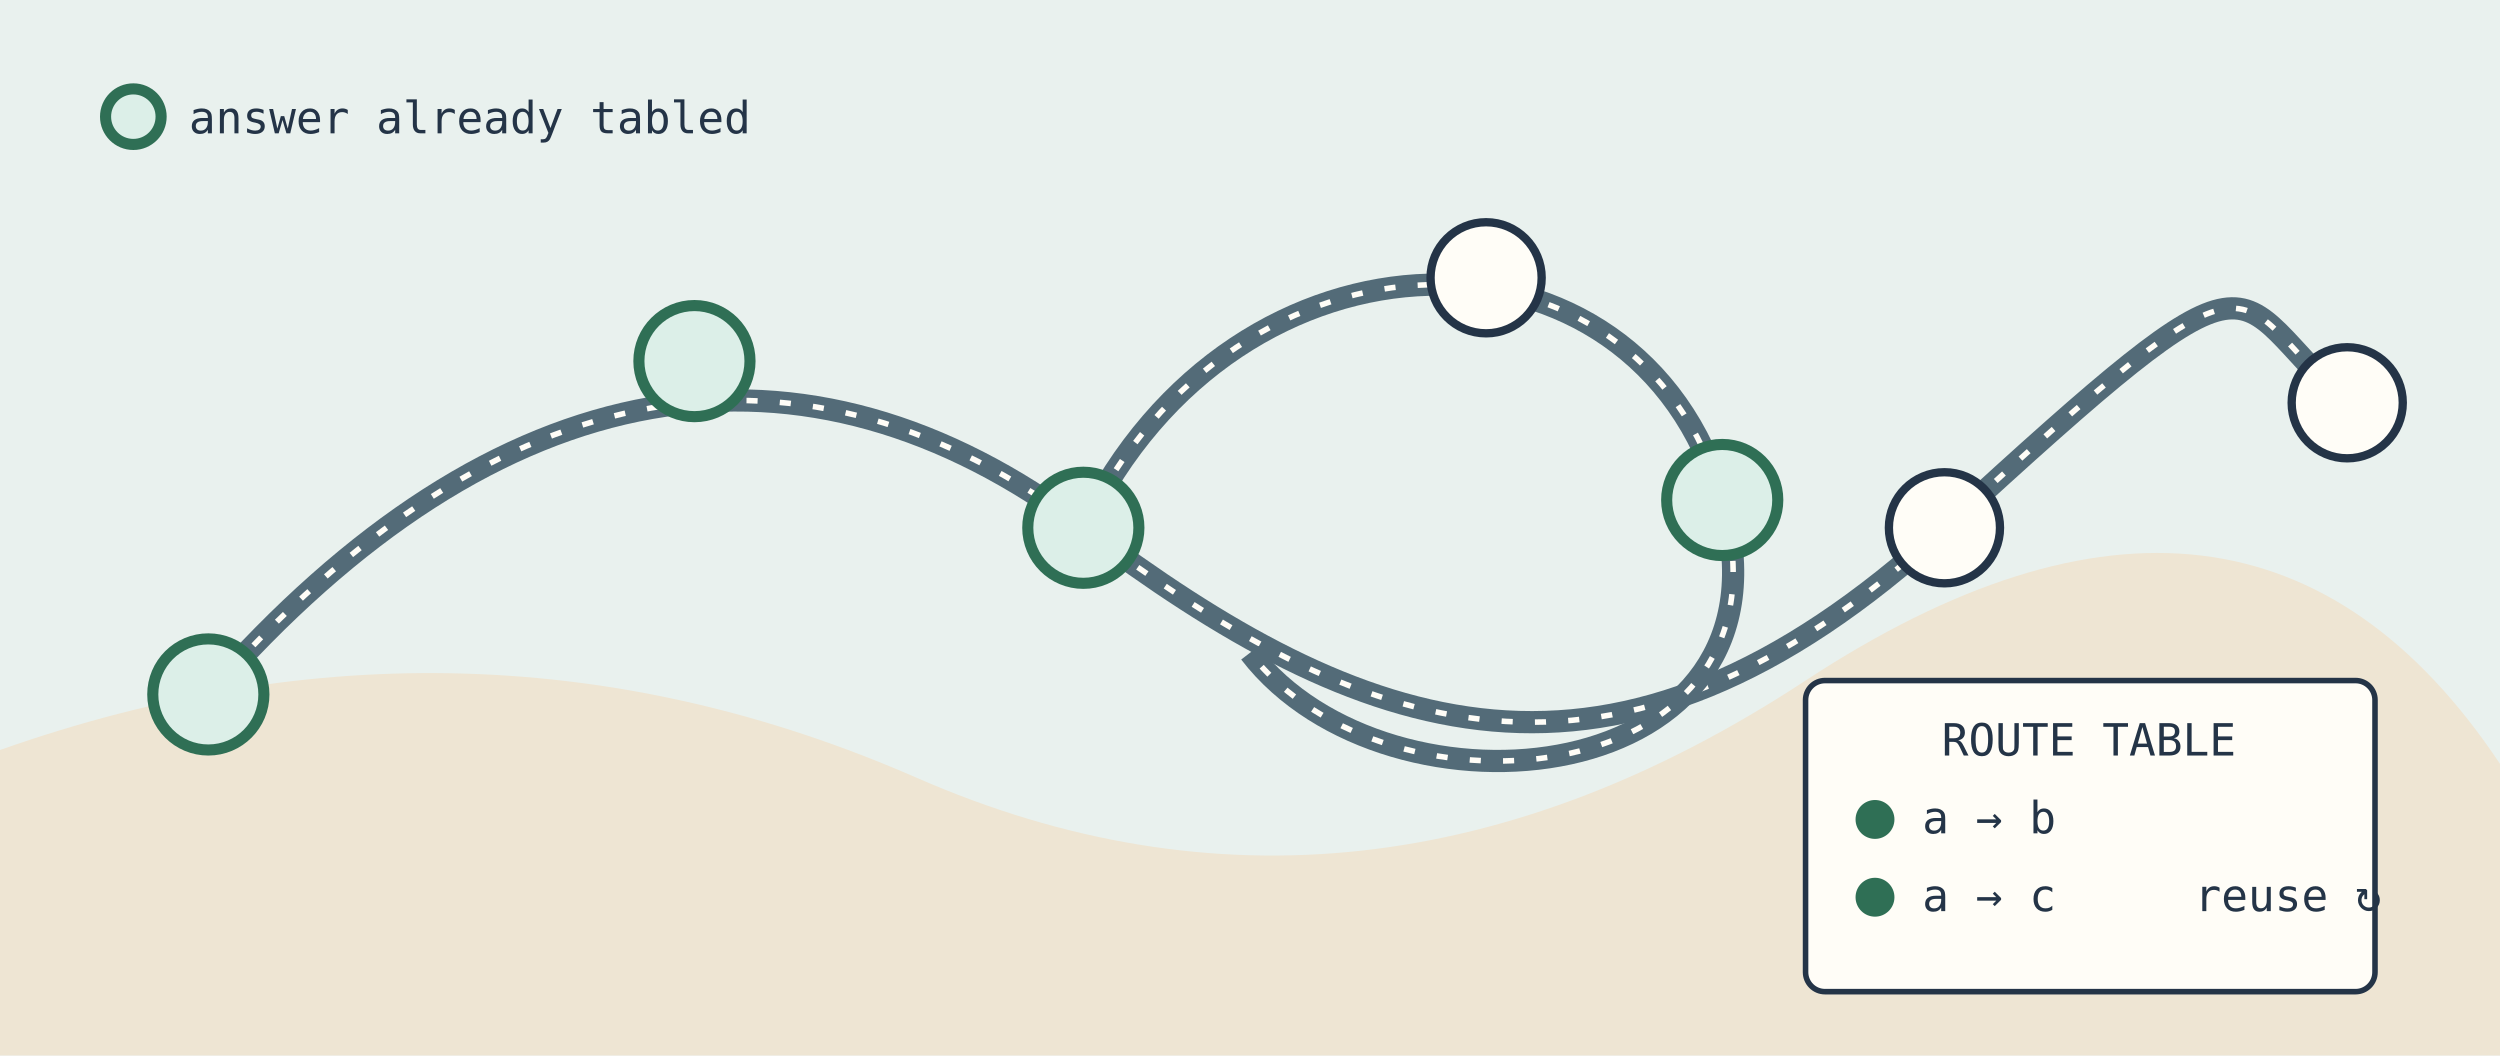
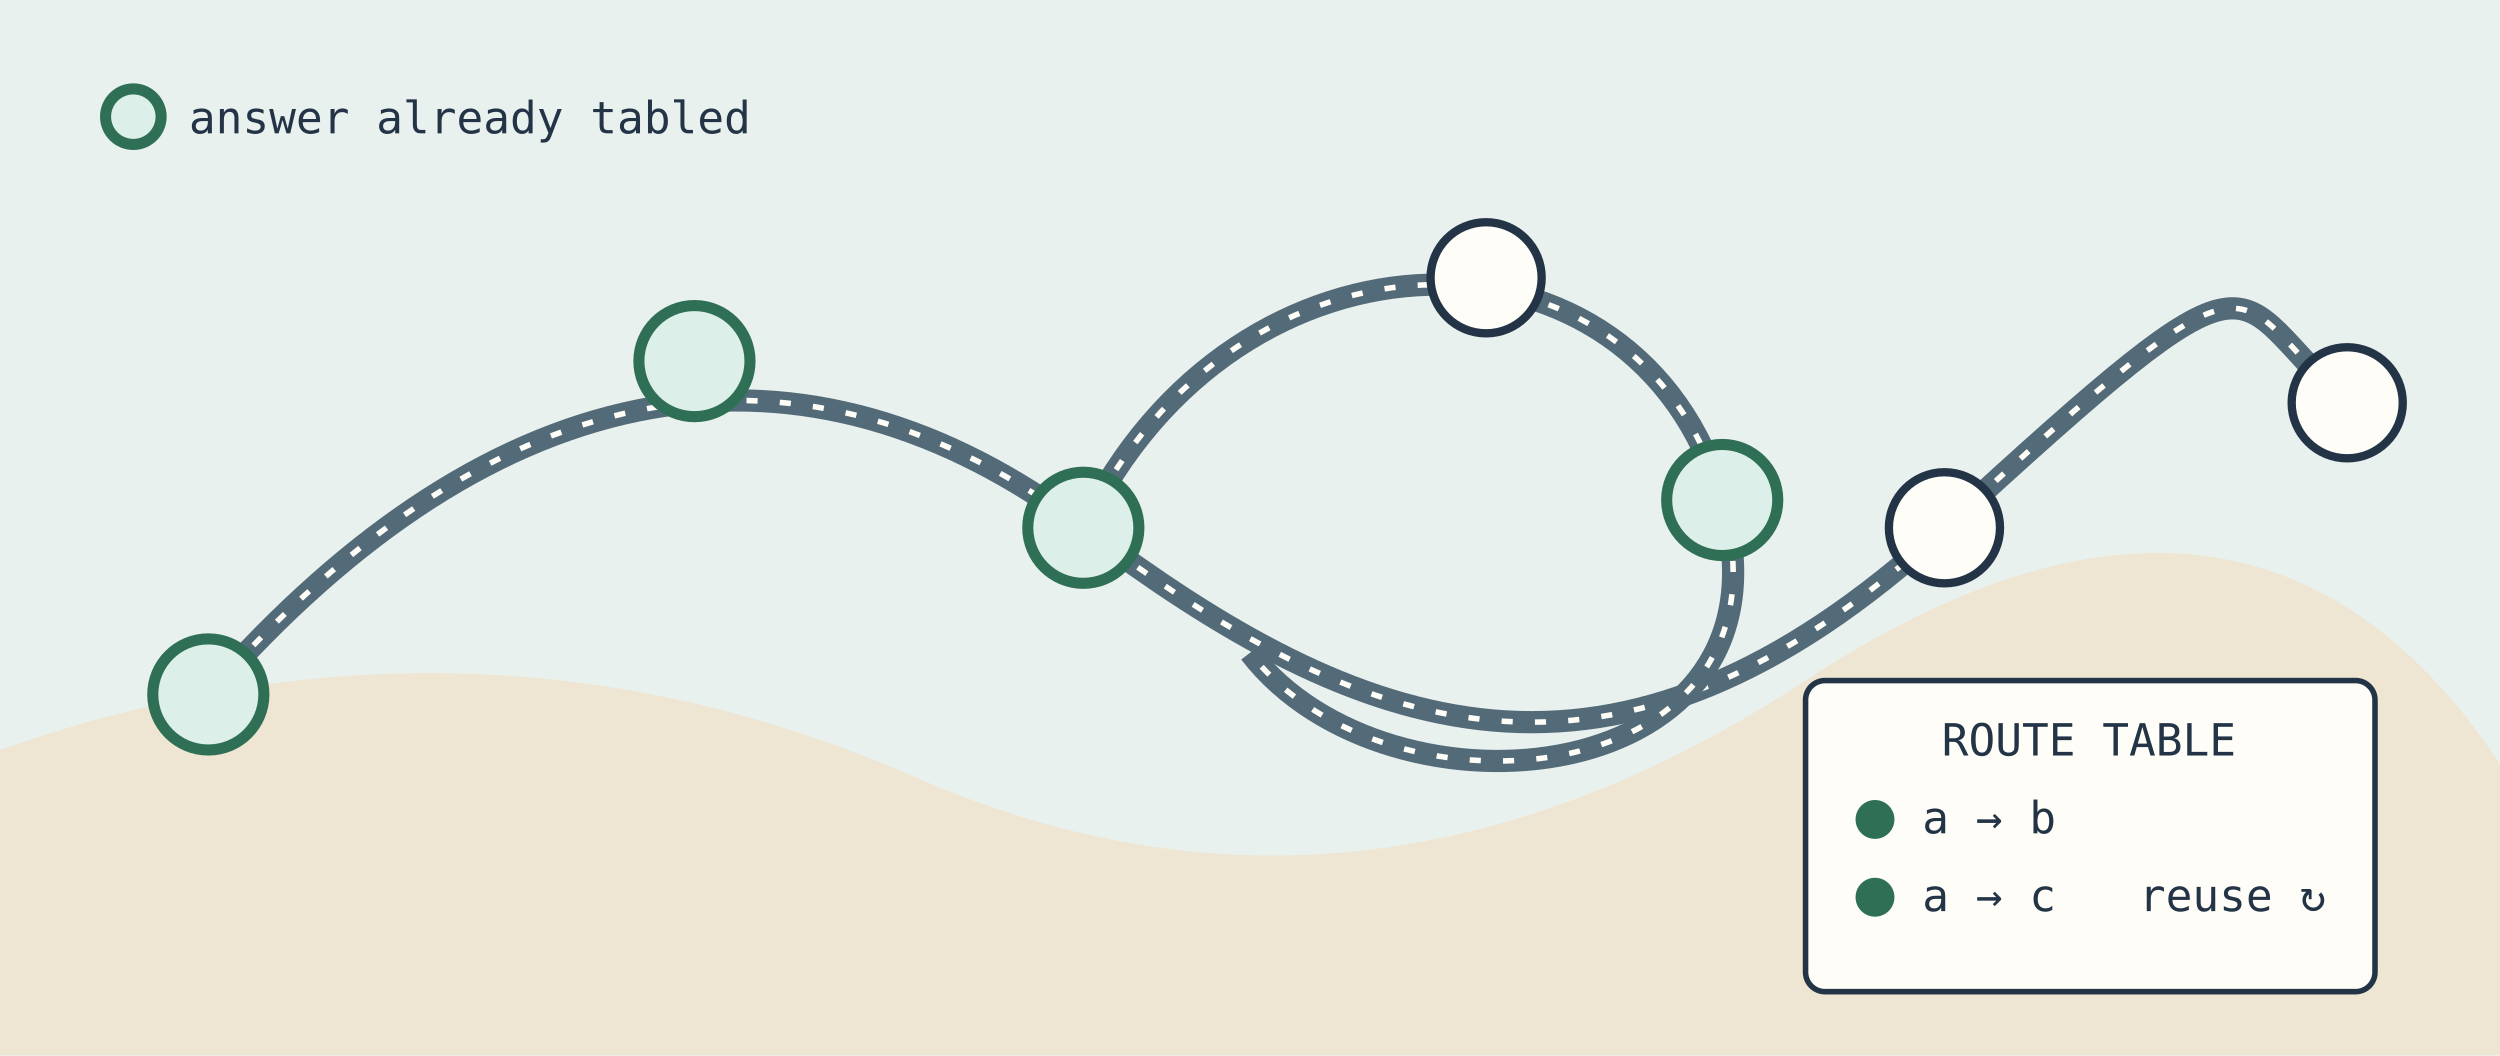
<svg xmlns="http://www.w3.org/2000/svg" width="900" height="380" viewBox="0 0 900 380" role="img" aria-labelledby="title desc">
  <style>
    .map{fill:#e9f1ee}.land{fill:#eee5d3}.rail{fill:none;stroke:#536b78;stroke-width:8}.tie{fill:none;stroke:#fffdf7;stroke-width:2;stroke-dasharray:4 8}
    .station{fill:#fffdf7;stroke:#243447;stroke-width:3}.known{fill:#dcefe8;stroke:#2f6f55;stroke-width:4}
    .text{fill:#243447;font:16px ui-monospace,monospace}.ledger{fill:#fffdf7;stroke:#243447;stroke-width:2}.check{fill:#2f6f55}
  </style>
  <rect width="900" height="380" class="map" />
  <path class="land" d="M0 270 Q170 210 330 280 T650 245 T900 275 V380 H0Z" />
  <circle class="known" cx="48" cy="42" r="10" />
  <text class="text" x="68" y="48">answer already tabled</text>
  <path class="rail" d="M75 250 C180 130 290 115 390 190 S580 300 700 190 S800 105 845 145" />
  <path class="tie" d="M75 250 C180 130 290 115 390 190 S580 300 700 190 S800 105 845 145" />
  <path class="rail" d="M390 190 C445 75 590 75 620 180 C650 285 500 300 450 235" />
  <path class="tie" d="M390 190 C445 75 590 75 620 180 C650 285 500 300 450 235" />
  <circle class="known" cx="75" cy="250" r="20" />
  <circle class="known" cx="250" cy="130" r="20" />
  <circle class="known" cx="390" cy="190" r="20" />
  <circle class="station" cx="535" cy="100" r="20" />
  <circle class="known" cx="620" cy="180" r="20" />
  <circle class="station" cx="700" cy="190" r="20" />
  <circle class="station" cx="845" cy="145" r="20" />
  <rect class="ledger" x="650" y="245" width="205" height="112" rx="7" />
  <text class="text" x="752" y="272" text-anchor="middle">ROUTE TABLE</text>
  <circle class="check" cx="675" cy="295" r="7" />
  <text class="text" x="692" y="300">a → b</text>
  <circle class="check" cx="675" cy="323" r="7" />
  <text class="text" x="692" y="328">a → c</text>
-   <text class="text" x="790" y="328">reuse ↻</text>
+   <text class="text" x="770" y="328">reuse ↻</text>
</svg>
